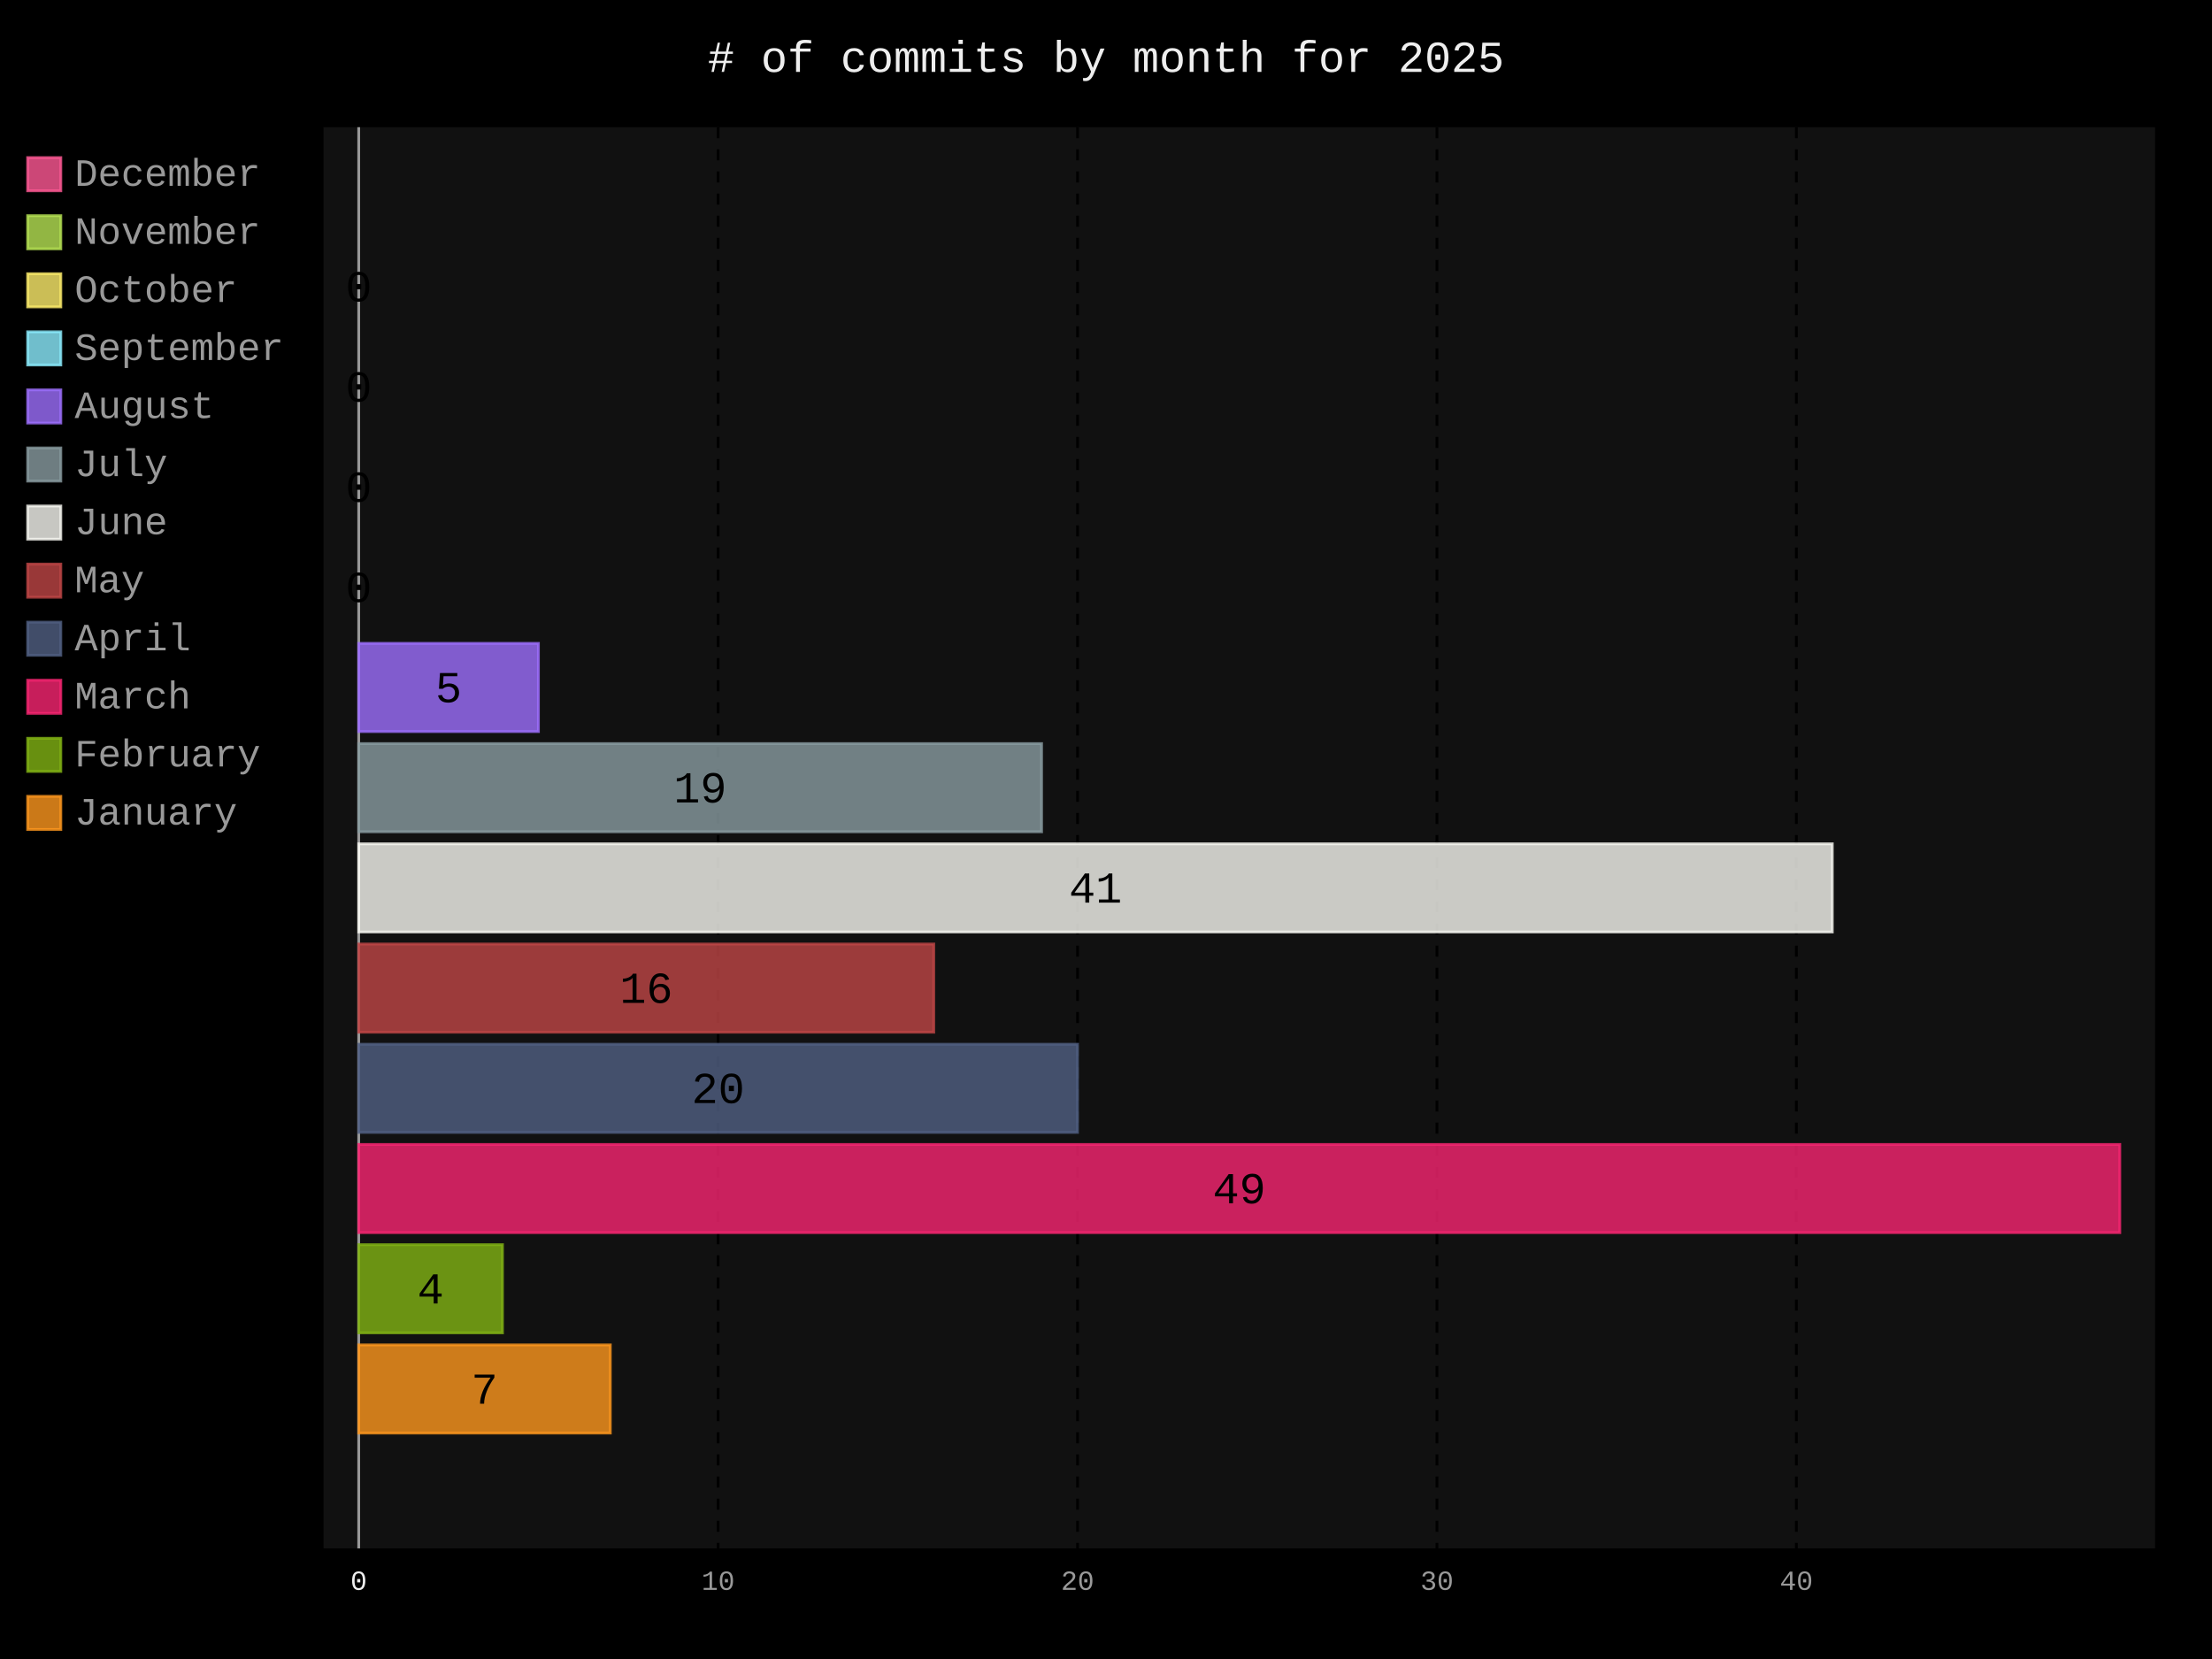
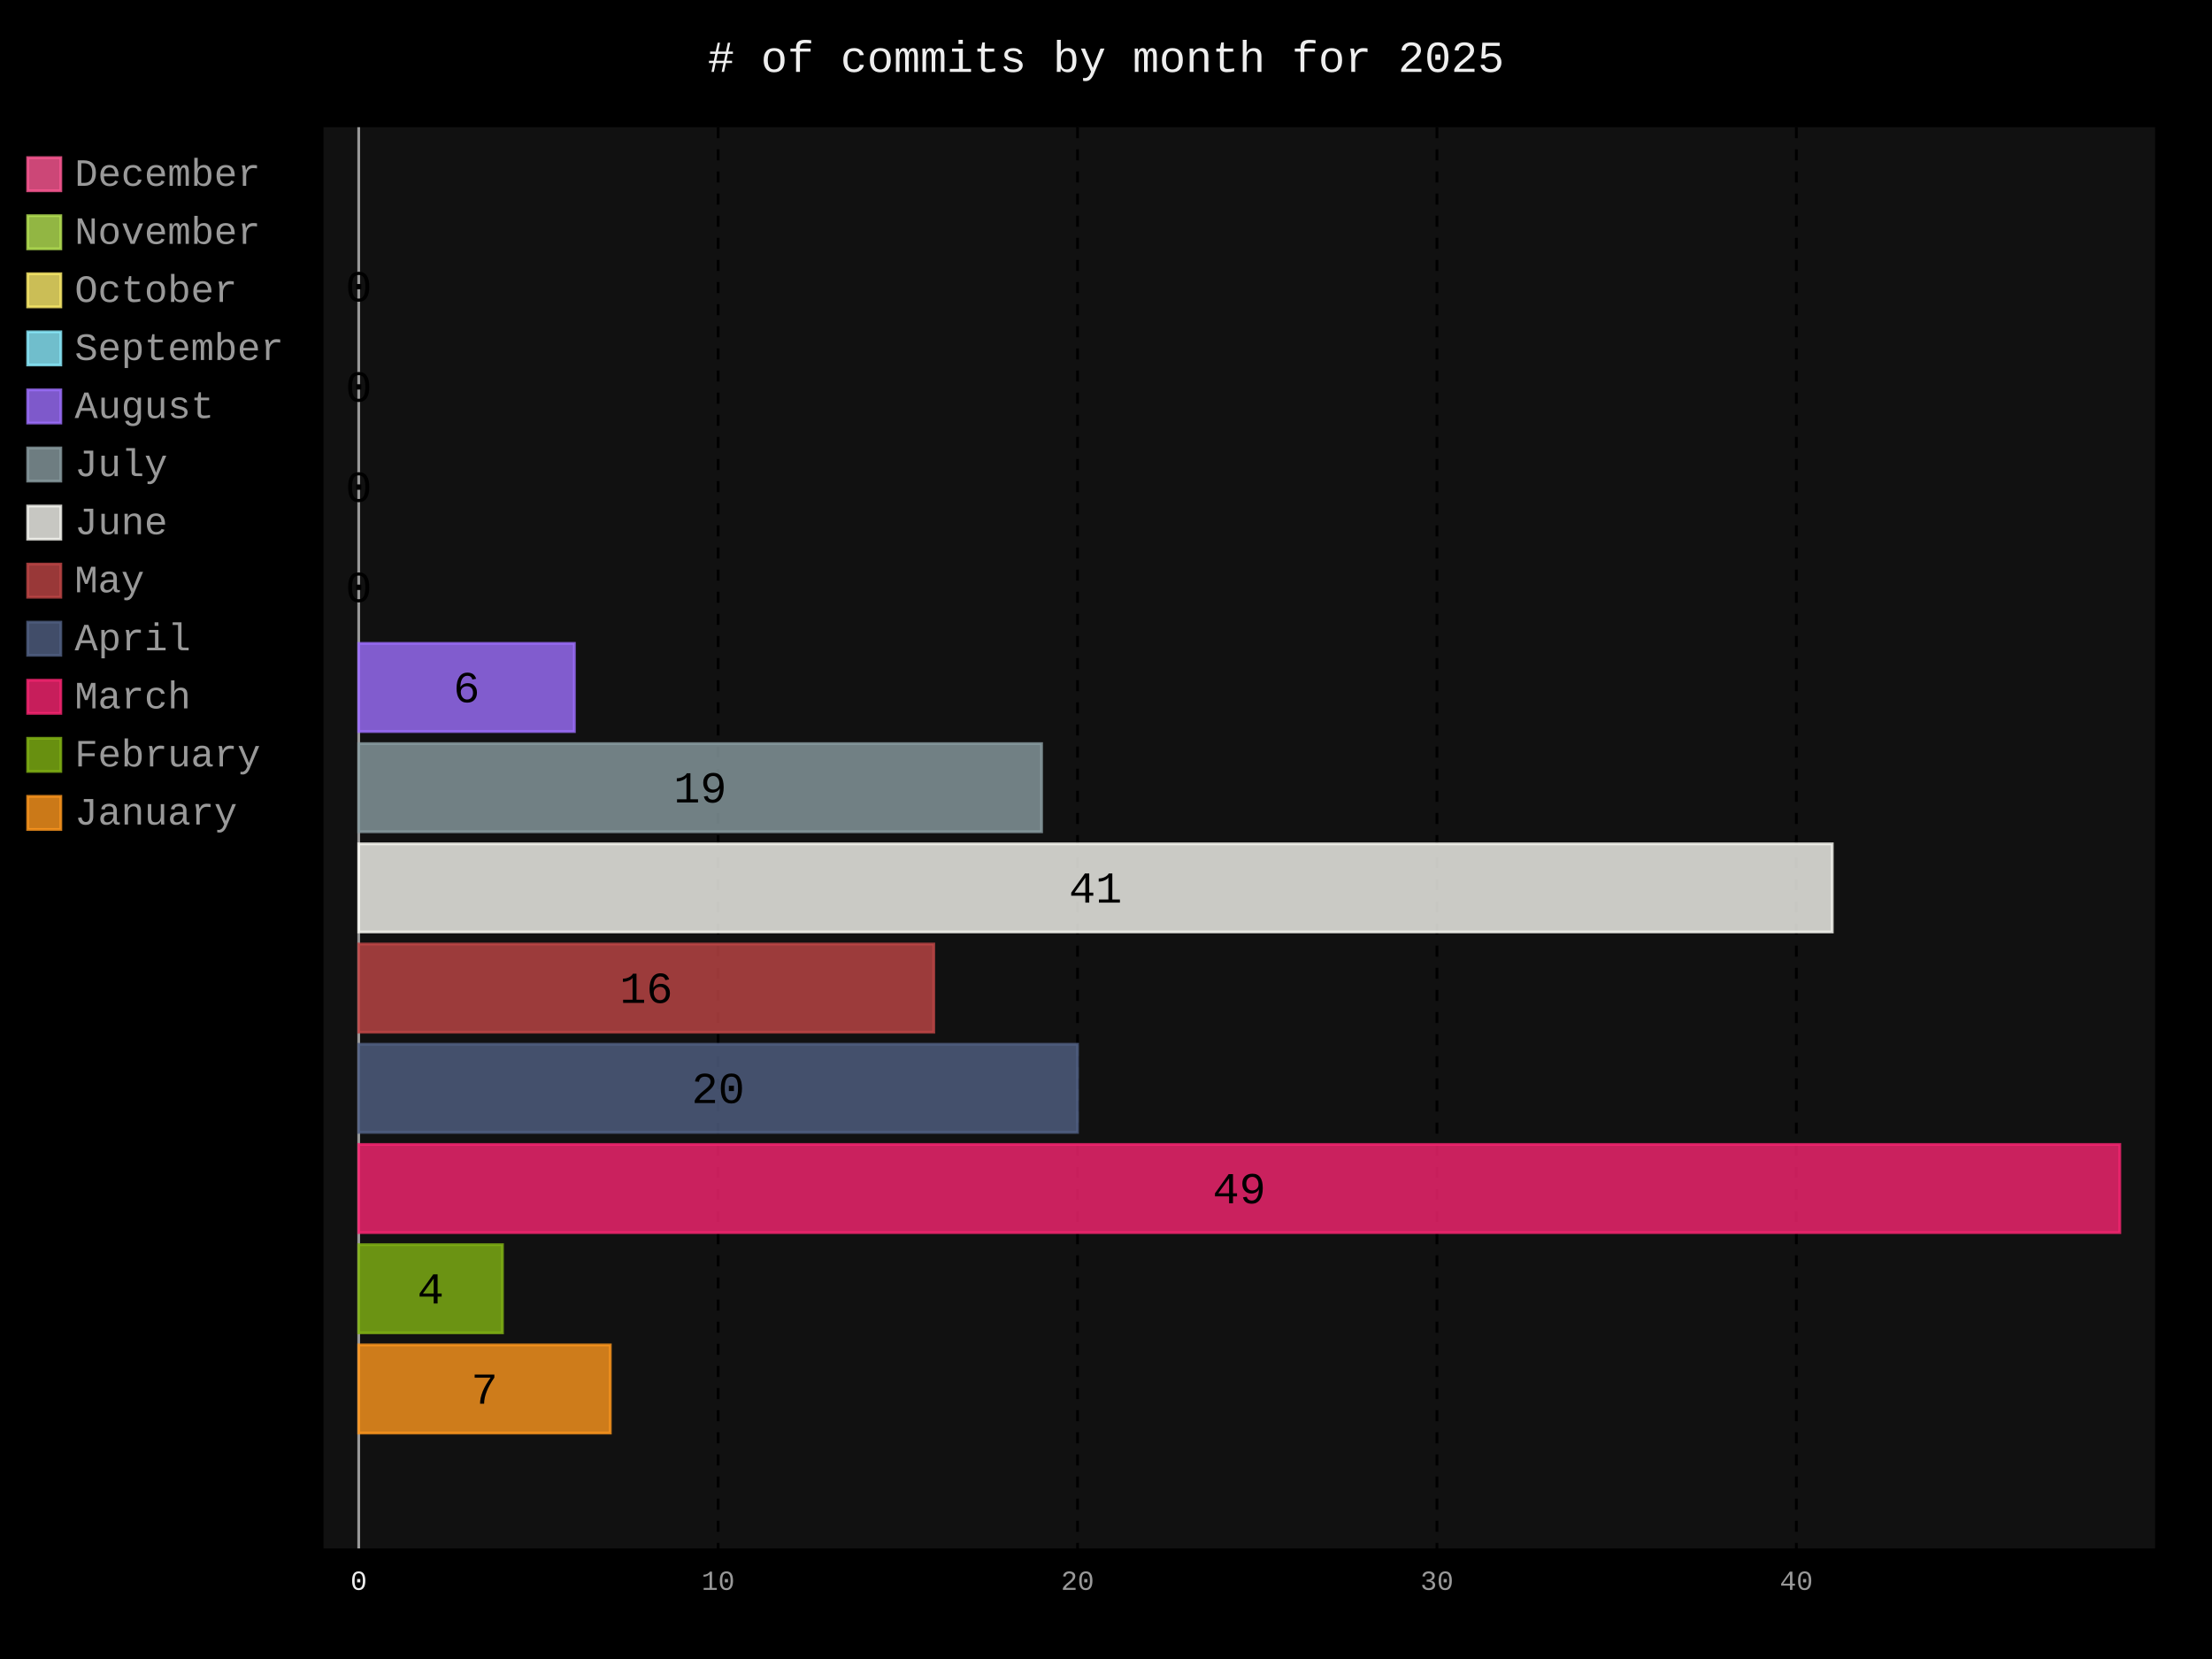
- <svg xmlns="http://www.w3.org/2000/svg" id="chart-c46692b1-c815-42a5-a840-dee52e465df5" class="pygal-chart" viewBox="0 0 800 600">
+ <svg xmlns="http://www.w3.org/2000/svg" id="chart-c16283b5-e947-4833-ad63-615c7f184d6d" class="pygal-chart" viewBox="0 0 800 600">
  <defs>
-     <style type="text/css">#chart-c46692b1-c815-42a5-a840-dee52e465df5{-webkit-user-select:none;-webkit-font-smoothing:antialiased;font-family:Consolas,"Liberation Mono",Menlo,Courier,monospace}#chart-c46692b1-c815-42a5-a840-dee52e465df5 .title{font-family:Consolas,"Liberation Mono",Menlo,Courier,monospace;font-size:16px}#chart-c46692b1-c815-42a5-a840-dee52e465df5 .legends .legend text{font-family:Consolas,"Liberation Mono",Menlo,Courier,monospace;font-size:14px}#chart-c46692b1-c815-42a5-a840-dee52e465df5 .axis text{font-family:Consolas,"Liberation Mono",Menlo,Courier,monospace;font-size:10px}#chart-c46692b1-c815-42a5-a840-dee52e465df5 .axis text.major{font-family:Consolas,"Liberation Mono",Menlo,Courier,monospace;font-size:10px}#chart-c46692b1-c815-42a5-a840-dee52e465df5 .text-overlay text.value{font-family:Consolas,"Liberation Mono",Menlo,Courier,monospace;font-size:16px}#chart-c46692b1-c815-42a5-a840-dee52e465df5 .text-overlay text.label{font-family:Consolas,"Liberation Mono",Menlo,Courier,monospace;font-size:10px}#chart-c46692b1-c815-42a5-a840-dee52e465df5 .tooltip{font-family:Consolas,"Liberation Mono",Menlo,Courier,monospace;font-size:14px}#chart-c46692b1-c815-42a5-a840-dee52e465df5 text.no_data{font-family:Consolas,"Liberation Mono",Menlo,Courier,monospace;font-size:64px}
- #chart-c46692b1-c815-42a5-a840-dee52e465df5{background-color:black}#chart-c46692b1-c815-42a5-a840-dee52e465df5 path,#chart-c46692b1-c815-42a5-a840-dee52e465df5 line,#chart-c46692b1-c815-42a5-a840-dee52e465df5 rect,#chart-c46692b1-c815-42a5-a840-dee52e465df5 circle{-webkit-transition:250ms;-moz-transition:250ms;transition:250ms}#chart-c46692b1-c815-42a5-a840-dee52e465df5 .graph &gt; .background{fill:black}#chart-c46692b1-c815-42a5-a840-dee52e465df5 .plot &gt; .background{fill:#111}#chart-c46692b1-c815-42a5-a840-dee52e465df5 .graph{fill:#999}#chart-c46692b1-c815-42a5-a840-dee52e465df5 text.no_data{fill:#eee}#chart-c46692b1-c815-42a5-a840-dee52e465df5 .title{fill:#eee}#chart-c46692b1-c815-42a5-a840-dee52e465df5 .legends .legend text{fill:#999}#chart-c46692b1-c815-42a5-a840-dee52e465df5 .legends .legend:hover text{fill:#eee}#chart-c46692b1-c815-42a5-a840-dee52e465df5 .axis .line{stroke:#eee}#chart-c46692b1-c815-42a5-a840-dee52e465df5 .axis .guide.line{stroke:#555}#chart-c46692b1-c815-42a5-a840-dee52e465df5 .axis .major.line{stroke:#999}#chart-c46692b1-c815-42a5-a840-dee52e465df5 .axis text.major{fill:#eee}#chart-c46692b1-c815-42a5-a840-dee52e465df5 .axis.y .guides:hover .guide.line,#chart-c46692b1-c815-42a5-a840-dee52e465df5 .line-graph .axis.x .guides:hover .guide.line,#chart-c46692b1-c815-42a5-a840-dee52e465df5 .stackedline-graph .axis.x .guides:hover .guide.line,#chart-c46692b1-c815-42a5-a840-dee52e465df5 .xy-graph .axis.x .guides:hover .guide.line{stroke:#eee}#chart-c46692b1-c815-42a5-a840-dee52e465df5 .axis .guides:hover text{fill:#eee}#chart-c46692b1-c815-42a5-a840-dee52e465df5 .reactive{fill-opacity:.8;stroke-opacity:.8;stroke-width:1}#chart-c46692b1-c815-42a5-a840-dee52e465df5 .ci{stroke:#999}#chart-c46692b1-c815-42a5-a840-dee52e465df5 .reactive.active,#chart-c46692b1-c815-42a5-a840-dee52e465df5 .active .reactive{fill-opacity:.4;stroke-opacity:.9;stroke-width:4}#chart-c46692b1-c815-42a5-a840-dee52e465df5 .ci .reactive.active{stroke-width:1.5}#chart-c46692b1-c815-42a5-a840-dee52e465df5 .series text{fill:#eee}#chart-c46692b1-c815-42a5-a840-dee52e465df5 .tooltip rect{fill:#111;stroke:#eee;-webkit-transition:opacity 250ms;-moz-transition:opacity 250ms;transition:opacity 250ms}#chart-c46692b1-c815-42a5-a840-dee52e465df5 .tooltip .label{fill:#999}#chart-c46692b1-c815-42a5-a840-dee52e465df5 .tooltip .label{fill:#999}#chart-c46692b1-c815-42a5-a840-dee52e465df5 .tooltip .legend{font-size:.8em;fill:#555}#chart-c46692b1-c815-42a5-a840-dee52e465df5 .tooltip .x_label{font-size:.6em;fill:#eee}#chart-c46692b1-c815-42a5-a840-dee52e465df5 .tooltip .xlink{font-size:.5em;text-decoration:underline}#chart-c46692b1-c815-42a5-a840-dee52e465df5 .tooltip .value{font-size:1.5em}#chart-c46692b1-c815-42a5-a840-dee52e465df5 .bound{font-size:.5em}#chart-c46692b1-c815-42a5-a840-dee52e465df5 .max-value{font-size:.75em;fill:#555}#chart-c46692b1-c815-42a5-a840-dee52e465df5 .map-element{fill:#111;stroke:#555 !important}#chart-c46692b1-c815-42a5-a840-dee52e465df5 .map-element .reactive{fill-opacity:inherit;stroke-opacity:inherit}#chart-c46692b1-c815-42a5-a840-dee52e465df5 .color-0,#chart-c46692b1-c815-42a5-a840-dee52e465df5 .color-0 a:visited{stroke:#ff5995;fill:#ff5995}#chart-c46692b1-c815-42a5-a840-dee52e465df5 .color-1,#chart-c46692b1-c815-42a5-a840-dee52e465df5 .color-1 a:visited{stroke:#b6e354;fill:#b6e354}#chart-c46692b1-c815-42a5-a840-dee52e465df5 .color-2,#chart-c46692b1-c815-42a5-a840-dee52e465df5 .color-2 a:visited{stroke:#feed6c;fill:#feed6c}#chart-c46692b1-c815-42a5-a840-dee52e465df5 .color-3,#chart-c46692b1-c815-42a5-a840-dee52e465df5 .color-3 a:visited{stroke:#8cedff;fill:#8cedff}#chart-c46692b1-c815-42a5-a840-dee52e465df5 .color-4,#chart-c46692b1-c815-42a5-a840-dee52e465df5 .color-4 a:visited{stroke:#9e6ffe;fill:#9e6ffe}#chart-c46692b1-c815-42a5-a840-dee52e465df5 .color-5,#chart-c46692b1-c815-42a5-a840-dee52e465df5 .color-5 a:visited{stroke:#899ca1;fill:#899ca1}#chart-c46692b1-c815-42a5-a840-dee52e465df5 .color-6,#chart-c46692b1-c815-42a5-a840-dee52e465df5 .color-6 a:visited{stroke:#f8f8f2;fill:#f8f8f2}#chart-c46692b1-c815-42a5-a840-dee52e465df5 .color-7,#chart-c46692b1-c815-42a5-a840-dee52e465df5 .color-7 a:visited{stroke:#bf4646;fill:#bf4646}#chart-c46692b1-c815-42a5-a840-dee52e465df5 .color-8,#chart-c46692b1-c815-42a5-a840-dee52e465df5 .color-8 a:visited{stroke:#516083;fill:#516083}#chart-c46692b1-c815-42a5-a840-dee52e465df5 .color-9,#chart-c46692b1-c815-42a5-a840-dee52e465df5 .color-9 a:visited{stroke:#f92672;fill:#f92672}#chart-c46692b1-c815-42a5-a840-dee52e465df5 .color-10,#chart-c46692b1-c815-42a5-a840-dee52e465df5 .color-10 a:visited{stroke:#82b414;fill:#82b414}#chart-c46692b1-c815-42a5-a840-dee52e465df5 .color-11,#chart-c46692b1-c815-42a5-a840-dee52e465df5 .color-11 a:visited{stroke:#fd971f;fill:#fd971f}#chart-c46692b1-c815-42a5-a840-dee52e465df5 .text-overlay .color-0 text{fill:black}#chart-c46692b1-c815-42a5-a840-dee52e465df5 .text-overlay .color-1 text{fill:black}#chart-c46692b1-c815-42a5-a840-dee52e465df5 .text-overlay .color-2 text{fill:black}#chart-c46692b1-c815-42a5-a840-dee52e465df5 .text-overlay .color-3 text{fill:black}#chart-c46692b1-c815-42a5-a840-dee52e465df5 .text-overlay .color-4 text{fill:black}#chart-c46692b1-c815-42a5-a840-dee52e465df5 .text-overlay .color-5 text{fill:black}#chart-c46692b1-c815-42a5-a840-dee52e465df5 .text-overlay .color-6 text{fill:black}#chart-c46692b1-c815-42a5-a840-dee52e465df5 .text-overlay .color-7 text{fill:black}#chart-c46692b1-c815-42a5-a840-dee52e465df5 .text-overlay .color-8 text{fill:black}#chart-c46692b1-c815-42a5-a840-dee52e465df5 .text-overlay .color-9 text{fill:black}#chart-c46692b1-c815-42a5-a840-dee52e465df5 .text-overlay .color-10 text{fill:black}#chart-c46692b1-c815-42a5-a840-dee52e465df5 .text-overlay .color-11 text{fill:black}
- #chart-c46692b1-c815-42a5-a840-dee52e465df5 text.no_data{text-anchor:middle}#chart-c46692b1-c815-42a5-a840-dee52e465df5 .guide.line{fill:none}#chart-c46692b1-c815-42a5-a840-dee52e465df5 .centered{text-anchor:middle}#chart-c46692b1-c815-42a5-a840-dee52e465df5 .title{text-anchor:middle}#chart-c46692b1-c815-42a5-a840-dee52e465df5 .legends .legend text{fill-opacity:1}#chart-c46692b1-c815-42a5-a840-dee52e465df5 .axis.x text{text-anchor:middle}#chart-c46692b1-c815-42a5-a840-dee52e465df5 .axis.x:not(.web) text[transform]{text-anchor:start}#chart-c46692b1-c815-42a5-a840-dee52e465df5 .axis.x:not(.web) text[transform].backwards{text-anchor:end}#chart-c46692b1-c815-42a5-a840-dee52e465df5 .axis.y text{text-anchor:end}#chart-c46692b1-c815-42a5-a840-dee52e465df5 .axis.y text[transform].backwards{text-anchor:start}#chart-c46692b1-c815-42a5-a840-dee52e465df5 .axis.y2 text{text-anchor:start}#chart-c46692b1-c815-42a5-a840-dee52e465df5 .axis.y2 text[transform].backwards{text-anchor:end}#chart-c46692b1-c815-42a5-a840-dee52e465df5 .axis .guide.line{stroke-dasharray:4,4;stroke:black}#chart-c46692b1-c815-42a5-a840-dee52e465df5 .axis .major.guide.line{stroke-dasharray:6,6;stroke:black}#chart-c46692b1-c815-42a5-a840-dee52e465df5 .horizontal .axis.y .guide.line,#chart-c46692b1-c815-42a5-a840-dee52e465df5 .horizontal .axis.y2 .guide.line,#chart-c46692b1-c815-42a5-a840-dee52e465df5 .vertical .axis.x .guide.line{opacity:0}#chart-c46692b1-c815-42a5-a840-dee52e465df5 .horizontal .axis.always_show .guide.line,#chart-c46692b1-c815-42a5-a840-dee52e465df5 .vertical .axis.always_show .guide.line{opacity:1 !important}#chart-c46692b1-c815-42a5-a840-dee52e465df5 .axis.y .guides:hover .guide.line,#chart-c46692b1-c815-42a5-a840-dee52e465df5 .axis.y2 .guides:hover .guide.line,#chart-c46692b1-c815-42a5-a840-dee52e465df5 .axis.x .guides:hover .guide.line{opacity:1}#chart-c46692b1-c815-42a5-a840-dee52e465df5 .axis .guides:hover text{opacity:1}#chart-c46692b1-c815-42a5-a840-dee52e465df5 .nofill{fill:none}#chart-c46692b1-c815-42a5-a840-dee52e465df5 .subtle-fill{fill-opacity:.2}#chart-c46692b1-c815-42a5-a840-dee52e465df5 .dot{stroke-width:1px;fill-opacity:1;stroke-opacity:1}#chart-c46692b1-c815-42a5-a840-dee52e465df5 .dot.active{stroke-width:5px}#chart-c46692b1-c815-42a5-a840-dee52e465df5 .dot.negative{fill:transparent}#chart-c46692b1-c815-42a5-a840-dee52e465df5 text,#chart-c46692b1-c815-42a5-a840-dee52e465df5 tspan{stroke:none !important}#chart-c46692b1-c815-42a5-a840-dee52e465df5 .series text.active{opacity:1}#chart-c46692b1-c815-42a5-a840-dee52e465df5 .tooltip rect{fill-opacity:.95;stroke-width:.5}#chart-c46692b1-c815-42a5-a840-dee52e465df5 .tooltip text{fill-opacity:1}#chart-c46692b1-c815-42a5-a840-dee52e465df5 .showable{visibility:hidden}#chart-c46692b1-c815-42a5-a840-dee52e465df5 .showable.shown{visibility:visible}#chart-c46692b1-c815-42a5-a840-dee52e465df5 .gauge-background{fill:rgba(229,229,229,1);stroke:none}#chart-c46692b1-c815-42a5-a840-dee52e465df5 .bg-lines{stroke:black;stroke-width:2px}</style>
+     <style type="text/css">#chart-c16283b5-e947-4833-ad63-615c7f184d6d{-webkit-user-select:none;-webkit-font-smoothing:antialiased;font-family:Consolas,"Liberation Mono",Menlo,Courier,monospace}#chart-c16283b5-e947-4833-ad63-615c7f184d6d .title{font-family:Consolas,"Liberation Mono",Menlo,Courier,monospace;font-size:16px}#chart-c16283b5-e947-4833-ad63-615c7f184d6d .legends .legend text{font-family:Consolas,"Liberation Mono",Menlo,Courier,monospace;font-size:14px}#chart-c16283b5-e947-4833-ad63-615c7f184d6d .axis text{font-family:Consolas,"Liberation Mono",Menlo,Courier,monospace;font-size:10px}#chart-c16283b5-e947-4833-ad63-615c7f184d6d .axis text.major{font-family:Consolas,"Liberation Mono",Menlo,Courier,monospace;font-size:10px}#chart-c16283b5-e947-4833-ad63-615c7f184d6d .text-overlay text.value{font-family:Consolas,"Liberation Mono",Menlo,Courier,monospace;font-size:16px}#chart-c16283b5-e947-4833-ad63-615c7f184d6d .text-overlay text.label{font-family:Consolas,"Liberation Mono",Menlo,Courier,monospace;font-size:10px}#chart-c16283b5-e947-4833-ad63-615c7f184d6d .tooltip{font-family:Consolas,"Liberation Mono",Menlo,Courier,monospace;font-size:14px}#chart-c16283b5-e947-4833-ad63-615c7f184d6d text.no_data{font-family:Consolas,"Liberation Mono",Menlo,Courier,monospace;font-size:64px}
+ #chart-c16283b5-e947-4833-ad63-615c7f184d6d{background-color:black}#chart-c16283b5-e947-4833-ad63-615c7f184d6d path,#chart-c16283b5-e947-4833-ad63-615c7f184d6d line,#chart-c16283b5-e947-4833-ad63-615c7f184d6d rect,#chart-c16283b5-e947-4833-ad63-615c7f184d6d circle{-webkit-transition:250ms;-moz-transition:250ms;transition:250ms}#chart-c16283b5-e947-4833-ad63-615c7f184d6d .graph &gt; .background{fill:black}#chart-c16283b5-e947-4833-ad63-615c7f184d6d .plot &gt; .background{fill:#111}#chart-c16283b5-e947-4833-ad63-615c7f184d6d .graph{fill:#999}#chart-c16283b5-e947-4833-ad63-615c7f184d6d text.no_data{fill:#eee}#chart-c16283b5-e947-4833-ad63-615c7f184d6d .title{fill:#eee}#chart-c16283b5-e947-4833-ad63-615c7f184d6d .legends .legend text{fill:#999}#chart-c16283b5-e947-4833-ad63-615c7f184d6d .legends .legend:hover text{fill:#eee}#chart-c16283b5-e947-4833-ad63-615c7f184d6d .axis .line{stroke:#eee}#chart-c16283b5-e947-4833-ad63-615c7f184d6d .axis .guide.line{stroke:#555}#chart-c16283b5-e947-4833-ad63-615c7f184d6d .axis .major.line{stroke:#999}#chart-c16283b5-e947-4833-ad63-615c7f184d6d .axis text.major{fill:#eee}#chart-c16283b5-e947-4833-ad63-615c7f184d6d .axis.y .guides:hover .guide.line,#chart-c16283b5-e947-4833-ad63-615c7f184d6d .line-graph .axis.x .guides:hover .guide.line,#chart-c16283b5-e947-4833-ad63-615c7f184d6d .stackedline-graph .axis.x .guides:hover .guide.line,#chart-c16283b5-e947-4833-ad63-615c7f184d6d .xy-graph .axis.x .guides:hover .guide.line{stroke:#eee}#chart-c16283b5-e947-4833-ad63-615c7f184d6d .axis .guides:hover text{fill:#eee}#chart-c16283b5-e947-4833-ad63-615c7f184d6d .reactive{fill-opacity:.8;stroke-opacity:.8;stroke-width:1}#chart-c16283b5-e947-4833-ad63-615c7f184d6d .ci{stroke:#999}#chart-c16283b5-e947-4833-ad63-615c7f184d6d .reactive.active,#chart-c16283b5-e947-4833-ad63-615c7f184d6d .active .reactive{fill-opacity:.4;stroke-opacity:.9;stroke-width:4}#chart-c16283b5-e947-4833-ad63-615c7f184d6d .ci .reactive.active{stroke-width:1.5}#chart-c16283b5-e947-4833-ad63-615c7f184d6d .series text{fill:#eee}#chart-c16283b5-e947-4833-ad63-615c7f184d6d .tooltip rect{fill:#111;stroke:#eee;-webkit-transition:opacity 250ms;-moz-transition:opacity 250ms;transition:opacity 250ms}#chart-c16283b5-e947-4833-ad63-615c7f184d6d .tooltip .label{fill:#999}#chart-c16283b5-e947-4833-ad63-615c7f184d6d .tooltip .label{fill:#999}#chart-c16283b5-e947-4833-ad63-615c7f184d6d .tooltip .legend{font-size:.8em;fill:#555}#chart-c16283b5-e947-4833-ad63-615c7f184d6d .tooltip .x_label{font-size:.6em;fill:#eee}#chart-c16283b5-e947-4833-ad63-615c7f184d6d .tooltip .xlink{font-size:.5em;text-decoration:underline}#chart-c16283b5-e947-4833-ad63-615c7f184d6d .tooltip .value{font-size:1.5em}#chart-c16283b5-e947-4833-ad63-615c7f184d6d .bound{font-size:.5em}#chart-c16283b5-e947-4833-ad63-615c7f184d6d .max-value{font-size:.75em;fill:#555}#chart-c16283b5-e947-4833-ad63-615c7f184d6d .map-element{fill:#111;stroke:#555 !important}#chart-c16283b5-e947-4833-ad63-615c7f184d6d .map-element .reactive{fill-opacity:inherit;stroke-opacity:inherit}#chart-c16283b5-e947-4833-ad63-615c7f184d6d .color-0,#chart-c16283b5-e947-4833-ad63-615c7f184d6d .color-0 a:visited{stroke:#ff5995;fill:#ff5995}#chart-c16283b5-e947-4833-ad63-615c7f184d6d .color-1,#chart-c16283b5-e947-4833-ad63-615c7f184d6d .color-1 a:visited{stroke:#b6e354;fill:#b6e354}#chart-c16283b5-e947-4833-ad63-615c7f184d6d .color-2,#chart-c16283b5-e947-4833-ad63-615c7f184d6d .color-2 a:visited{stroke:#feed6c;fill:#feed6c}#chart-c16283b5-e947-4833-ad63-615c7f184d6d .color-3,#chart-c16283b5-e947-4833-ad63-615c7f184d6d .color-3 a:visited{stroke:#8cedff;fill:#8cedff}#chart-c16283b5-e947-4833-ad63-615c7f184d6d .color-4,#chart-c16283b5-e947-4833-ad63-615c7f184d6d .color-4 a:visited{stroke:#9e6ffe;fill:#9e6ffe}#chart-c16283b5-e947-4833-ad63-615c7f184d6d .color-5,#chart-c16283b5-e947-4833-ad63-615c7f184d6d .color-5 a:visited{stroke:#899ca1;fill:#899ca1}#chart-c16283b5-e947-4833-ad63-615c7f184d6d .color-6,#chart-c16283b5-e947-4833-ad63-615c7f184d6d .color-6 a:visited{stroke:#f8f8f2;fill:#f8f8f2}#chart-c16283b5-e947-4833-ad63-615c7f184d6d .color-7,#chart-c16283b5-e947-4833-ad63-615c7f184d6d .color-7 a:visited{stroke:#bf4646;fill:#bf4646}#chart-c16283b5-e947-4833-ad63-615c7f184d6d .color-8,#chart-c16283b5-e947-4833-ad63-615c7f184d6d .color-8 a:visited{stroke:#516083;fill:#516083}#chart-c16283b5-e947-4833-ad63-615c7f184d6d .color-9,#chart-c16283b5-e947-4833-ad63-615c7f184d6d .color-9 a:visited{stroke:#f92672;fill:#f92672}#chart-c16283b5-e947-4833-ad63-615c7f184d6d .color-10,#chart-c16283b5-e947-4833-ad63-615c7f184d6d .color-10 a:visited{stroke:#82b414;fill:#82b414}#chart-c16283b5-e947-4833-ad63-615c7f184d6d .color-11,#chart-c16283b5-e947-4833-ad63-615c7f184d6d .color-11 a:visited{stroke:#fd971f;fill:#fd971f}#chart-c16283b5-e947-4833-ad63-615c7f184d6d .text-overlay .color-0 text{fill:black}#chart-c16283b5-e947-4833-ad63-615c7f184d6d .text-overlay .color-1 text{fill:black}#chart-c16283b5-e947-4833-ad63-615c7f184d6d .text-overlay .color-2 text{fill:black}#chart-c16283b5-e947-4833-ad63-615c7f184d6d .text-overlay .color-3 text{fill:black}#chart-c16283b5-e947-4833-ad63-615c7f184d6d .text-overlay .color-4 text{fill:black}#chart-c16283b5-e947-4833-ad63-615c7f184d6d .text-overlay .color-5 text{fill:black}#chart-c16283b5-e947-4833-ad63-615c7f184d6d .text-overlay .color-6 text{fill:black}#chart-c16283b5-e947-4833-ad63-615c7f184d6d .text-overlay .color-7 text{fill:black}#chart-c16283b5-e947-4833-ad63-615c7f184d6d .text-overlay .color-8 text{fill:black}#chart-c16283b5-e947-4833-ad63-615c7f184d6d .text-overlay .color-9 text{fill:black}#chart-c16283b5-e947-4833-ad63-615c7f184d6d .text-overlay .color-10 text{fill:black}#chart-c16283b5-e947-4833-ad63-615c7f184d6d .text-overlay .color-11 text{fill:black}
+ #chart-c16283b5-e947-4833-ad63-615c7f184d6d text.no_data{text-anchor:middle}#chart-c16283b5-e947-4833-ad63-615c7f184d6d .guide.line{fill:none}#chart-c16283b5-e947-4833-ad63-615c7f184d6d .centered{text-anchor:middle}#chart-c16283b5-e947-4833-ad63-615c7f184d6d .title{text-anchor:middle}#chart-c16283b5-e947-4833-ad63-615c7f184d6d .legends .legend text{fill-opacity:1}#chart-c16283b5-e947-4833-ad63-615c7f184d6d .axis.x text{text-anchor:middle}#chart-c16283b5-e947-4833-ad63-615c7f184d6d .axis.x:not(.web) text[transform]{text-anchor:start}#chart-c16283b5-e947-4833-ad63-615c7f184d6d .axis.x:not(.web) text[transform].backwards{text-anchor:end}#chart-c16283b5-e947-4833-ad63-615c7f184d6d .axis.y text{text-anchor:end}#chart-c16283b5-e947-4833-ad63-615c7f184d6d .axis.y text[transform].backwards{text-anchor:start}#chart-c16283b5-e947-4833-ad63-615c7f184d6d .axis.y2 text{text-anchor:start}#chart-c16283b5-e947-4833-ad63-615c7f184d6d .axis.y2 text[transform].backwards{text-anchor:end}#chart-c16283b5-e947-4833-ad63-615c7f184d6d .axis .guide.line{stroke-dasharray:4,4;stroke:black}#chart-c16283b5-e947-4833-ad63-615c7f184d6d .axis .major.guide.line{stroke-dasharray:6,6;stroke:black}#chart-c16283b5-e947-4833-ad63-615c7f184d6d .horizontal .axis.y .guide.line,#chart-c16283b5-e947-4833-ad63-615c7f184d6d .horizontal .axis.y2 .guide.line,#chart-c16283b5-e947-4833-ad63-615c7f184d6d .vertical .axis.x .guide.line{opacity:0}#chart-c16283b5-e947-4833-ad63-615c7f184d6d .horizontal .axis.always_show .guide.line,#chart-c16283b5-e947-4833-ad63-615c7f184d6d .vertical .axis.always_show .guide.line{opacity:1 !important}#chart-c16283b5-e947-4833-ad63-615c7f184d6d .axis.y .guides:hover .guide.line,#chart-c16283b5-e947-4833-ad63-615c7f184d6d .axis.y2 .guides:hover .guide.line,#chart-c16283b5-e947-4833-ad63-615c7f184d6d .axis.x .guides:hover .guide.line{opacity:1}#chart-c16283b5-e947-4833-ad63-615c7f184d6d .axis .guides:hover text{opacity:1}#chart-c16283b5-e947-4833-ad63-615c7f184d6d .nofill{fill:none}#chart-c16283b5-e947-4833-ad63-615c7f184d6d .subtle-fill{fill-opacity:.2}#chart-c16283b5-e947-4833-ad63-615c7f184d6d .dot{stroke-width:1px;fill-opacity:1;stroke-opacity:1}#chart-c16283b5-e947-4833-ad63-615c7f184d6d .dot.active{stroke-width:5px}#chart-c16283b5-e947-4833-ad63-615c7f184d6d .dot.negative{fill:transparent}#chart-c16283b5-e947-4833-ad63-615c7f184d6d text,#chart-c16283b5-e947-4833-ad63-615c7f184d6d tspan{stroke:none !important}#chart-c16283b5-e947-4833-ad63-615c7f184d6d .series text.active{opacity:1}#chart-c16283b5-e947-4833-ad63-615c7f184d6d .tooltip rect{fill-opacity:.95;stroke-width:.5}#chart-c16283b5-e947-4833-ad63-615c7f184d6d .tooltip text{fill-opacity:1}#chart-c16283b5-e947-4833-ad63-615c7f184d6d .showable{visibility:hidden}#chart-c16283b5-e947-4833-ad63-615c7f184d6d .showable.shown{visibility:visible}#chart-c16283b5-e947-4833-ad63-615c7f184d6d .gauge-background{fill:rgba(229,229,229,1);stroke:none}#chart-c16283b5-e947-4833-ad63-615c7f184d6d .bg-lines{stroke:black;stroke-width:2px}</style>
  </defs>
  <g class="graph horizontalbar-graph horizontal">
    <rect x="0" y="0" width="800" height="600" class="background" />
    <g transform="translate(117, 46)" class="plot">
      <rect x="0" y="0" width="662.4" height="514" class="background" />
      <g class="axis x always_show">
        <g class="guides">
          <path d="M12.738 0 v514" class="axis major line" />
          <text x="12.738" y="529.0" class="major">0</text>
        </g>
        <g class="guides">
          <path d="M142.723 0 v514" class="guide line" />
          <text x="142.723" y="529.0" class="">10</text>
        </g>
        <g class="guides">
          <path d="M272.707 0 v514" class="guide line" />
          <text x="272.707" y="529.0" class="">20</text>
        </g>
        <g class="guides">
          <path d="M402.691 0 v514" class="guide line" />
          <text x="402.691" y="529.0" class="">30</text>
        </g>
        <g class="guides">
          <path d="M532.676 0 v514" class="guide line" />
          <text x="532.676" y="529.0" class="">40</text>
        </g>
      </g>
      <g class="series serie-11 color-11">
        <g class="bars">
          <g class="bar">
            <rect x="12.738" y="440.393" rx="0" ry="0" width="90.989" height="31.894" class="rect reactive tooltip-trigger" />
          </g>
        </g>
      </g>
      <g class="series serie-10 color-10">
        <g class="bars">
          <g class="bar">
            <rect x="12.738" y="404.149" rx="0" ry="0" width="51.994" height="31.894" class="rect reactive tooltip-trigger" />
          </g>
        </g>
      </g>
      <g class="series serie-9 color-9">
        <g class="bars">
          <g class="bar">
            <rect x="12.738" y="367.905" rx="0" ry="0" width="636.923" height="31.894" class="rect reactive tooltip-trigger" />
          </g>
        </g>
      </g>
      <g class="series serie-8 color-8">
        <g class="bars">
          <g class="bar">
            <rect x="12.738" y="331.662" rx="0" ry="0" width="259.969" height="31.894" class="rect reactive tooltip-trigger" />
          </g>
        </g>
      </g>
      <g class="series serie-7 color-7">
        <g class="bars">
          <g class="bar">
            <rect x="12.738" y="295.418" rx="0" ry="0" width="207.975" height="31.894" class="rect reactive tooltip-trigger" />
          </g>
        </g>
      </g>
      <g class="series serie-6 color-6">
        <g class="bars">
          <g class="bar">
            <rect x="12.738" y="259.175" rx="0" ry="0" width="532.936" height="31.894" class="rect reactive tooltip-trigger" />
          </g>
        </g>
      </g>
      <g class="series serie-5 color-5">
        <g class="bars">
          <g class="bar">
            <rect x="12.738" y="222.931" rx="0" ry="0" width="246.97" height="31.894" class="rect reactive tooltip-trigger" />
          </g>
        </g>
      </g>
      <g class="series serie-4 color-4">
        <g class="bars">
          <g class="bar">
-             <rect x="12.738" y="186.687" rx="0" ry="0" width="64.992" height="31.894" class="rect reactive tooltip-trigger" />
+             <rect x="12.738" y="186.687" rx="0" ry="0" width="77.991" height="31.894" class="rect reactive tooltip-trigger" />
          </g>
        </g>
      </g>
      <g class="series serie-3 color-3">
        <g class="bars">
          <g class="bar">
            <rect x="12.738" y="150.444" rx="0" ry="0" height="31.894" class="rect reactive tooltip-trigger" />
          </g>
        </g>
      </g>
      <g class="series serie-2 color-2">
        <g class="bars">
          <g class="bar">
            <rect x="12.738" y="114.2" rx="0" ry="0" height="31.894" class="rect reactive tooltip-trigger" />
          </g>
        </g>
      </g>
      <g class="series serie-1 color-1">
        <g class="bars">
          <g class="bar">
            <rect x="12.738" y="77.957" rx="0" ry="0" height="31.894" class="rect reactive tooltip-trigger" />
          </g>
        </g>
      </g>
      <g class="series serie-0 color-0">
        <g class="bars">
          <g class="bar">
            <rect x="12.738" y="41.713" rx="0" ry="0" height="31.894" class="rect reactive tooltip-trigger" />
          </g>
        </g>
      </g>
    </g>
    <g class="titles">
      <text x="400.0" y="26" class="title plot_title"># of commits by month for 2025</text>
    </g>
    <g transform="translate(117, 46)" class="plot overlay">
      <g class="series serie-11 color-11" />
      <g class="series serie-10 color-10" />
      <g class="series serie-9 color-9" />
      <g class="series serie-8 color-8" />
      <g class="series serie-7 color-7" />
      <g class="series serie-6 color-6" />
      <g class="series serie-5 color-5" />
      <g class="series serie-4 color-4" />
      <g class="series serie-3 color-3" />
      <g class="series serie-2 color-2" />
      <g class="series serie-1 color-1" />
      <g class="series serie-0 color-0" />
    </g>
    <g transform="translate(117, 46)" class="plot text-overlay">
      <g class="series serie-11 color-11">
        <text text-anchor="middle" x="58.233" y="461.673" class="value">7</text>
      </g>
      <g class="series serie-10 color-10">
        <text text-anchor="middle" x="38.735" y="425.429" class="value">4</text>
      </g>
      <g class="series serie-9 color-9">
        <text text-anchor="middle" x="331.2" y="389.186" class="value">49</text>
      </g>
      <g class="series serie-8 color-8">
        <text text-anchor="middle" x="142.723" y="352.942" class="value">20</text>
      </g>
      <g class="series serie-7 color-7">
        <text text-anchor="middle" x="116.726" y="316.699" class="value">16</text>
      </g>
      <g class="series serie-6 color-6">
        <text text-anchor="middle" x="279.206" y="280.455" class="value">41</text>
      </g>
      <g class="series serie-5 color-5">
        <text text-anchor="middle" x="136.224" y="244.212" class="value">19</text>
      </g>
      <g class="series serie-4 color-4">
-         <text text-anchor="middle" x="45.235" y="207.968" class="value">5</text>
+         <text text-anchor="middle" x="51.734" y="207.968" class="value">6</text>
      </g>
      <g class="series serie-3 color-3">
        <text text-anchor="middle" x="12.738" y="171.724" class="value">0</text>
      </g>
      <g class="series serie-2 color-2">
        <text text-anchor="middle" x="12.738" y="135.481" class="value">0</text>
      </g>
      <g class="series serie-1 color-1">
        <text text-anchor="middle" x="12.738" y="99.237" class="value">0</text>
      </g>
      <g class="series serie-0 color-0">
        <text text-anchor="middle" x="12.738" y="62.994" class="value">0</text>
      </g>
    </g>
    <g transform="translate(117, 46)" class="plot tooltip-overlay">
      <g transform="translate(0 0)" style="opacity: 0" class="tooltip">
        <rect rx="0" ry="0" width="0" height="0" class="tooltip-box" />
        <g class="text" />
      </g>
    </g>
    <g transform="translate(10, 56)" class="legends">
      <g id="activate-serie-0" class="legend reactive activate-serie">
        <rect x="0.0" y="1.0" width="12" height="12" class="color-0 reactive" />
        <text x="17.0" y="11.2">December</text>
      </g>
      <g id="activate-serie-1" class="legend reactive activate-serie">
        <rect x="0.0" y="22.0" width="12" height="12" class="color-1 reactive" />
        <text x="17.0" y="32.2">November</text>
      </g>
      <g id="activate-serie-2" class="legend reactive activate-serie">
        <rect x="0.0" y="43.0" width="12" height="12" class="color-2 reactive" />
        <text x="17.0" y="53.2">October</text>
      </g>
      <g id="activate-serie-3" class="legend reactive activate-serie">
        <rect x="0.0" y="64.0" width="12" height="12" class="color-3 reactive" />
        <text x="17.0" y="74.2">September</text>
      </g>
      <g id="activate-serie-4" class="legend reactive activate-serie">
        <rect x="0.0" y="85.0" width="12" height="12" class="color-4 reactive" />
        <text x="17.0" y="95.2">August</text>
      </g>
      <g id="activate-serie-5" class="legend reactive activate-serie">
        <rect x="0.0" y="106.0" width="12" height="12" class="color-5 reactive" />
        <text x="17.0" y="116.2">July</text>
      </g>
      <g id="activate-serie-6" class="legend reactive activate-serie">
        <rect x="0.0" y="127.0" width="12" height="12" class="color-6 reactive" />
        <text x="17.0" y="137.2">June</text>
      </g>
      <g id="activate-serie-7" class="legend reactive activate-serie">
        <rect x="0.0" y="148.0" width="12" height="12" class="color-7 reactive" />
        <text x="17.0" y="158.2">May</text>
      </g>
      <g id="activate-serie-8" class="legend reactive activate-serie">
        <rect x="0.0" y="169.0" width="12" height="12" class="color-8 reactive" />
        <text x="17.0" y="179.2">April</text>
      </g>
      <g id="activate-serie-9" class="legend reactive activate-serie">
        <rect x="0.0" y="190.0" width="12" height="12" class="color-9 reactive" />
        <text x="17.0" y="200.2">March</text>
      </g>
      <g id="activate-serie-10" class="legend reactive activate-serie">
        <rect x="0.0" y="211.0" width="12" height="12" class="color-10 reactive" />
        <text x="17.0" y="221.2">February</text>
      </g>
      <g id="activate-serie-11" class="legend reactive activate-serie">
        <rect x="0.0" y="232.0" width="12" height="12" class="color-11 reactive" />
        <text x="17.0" y="242.2">January</text>
      </g>
    </g>
    <g transform="translate(790, 56)" class="legends" />
  </g>
</svg>
